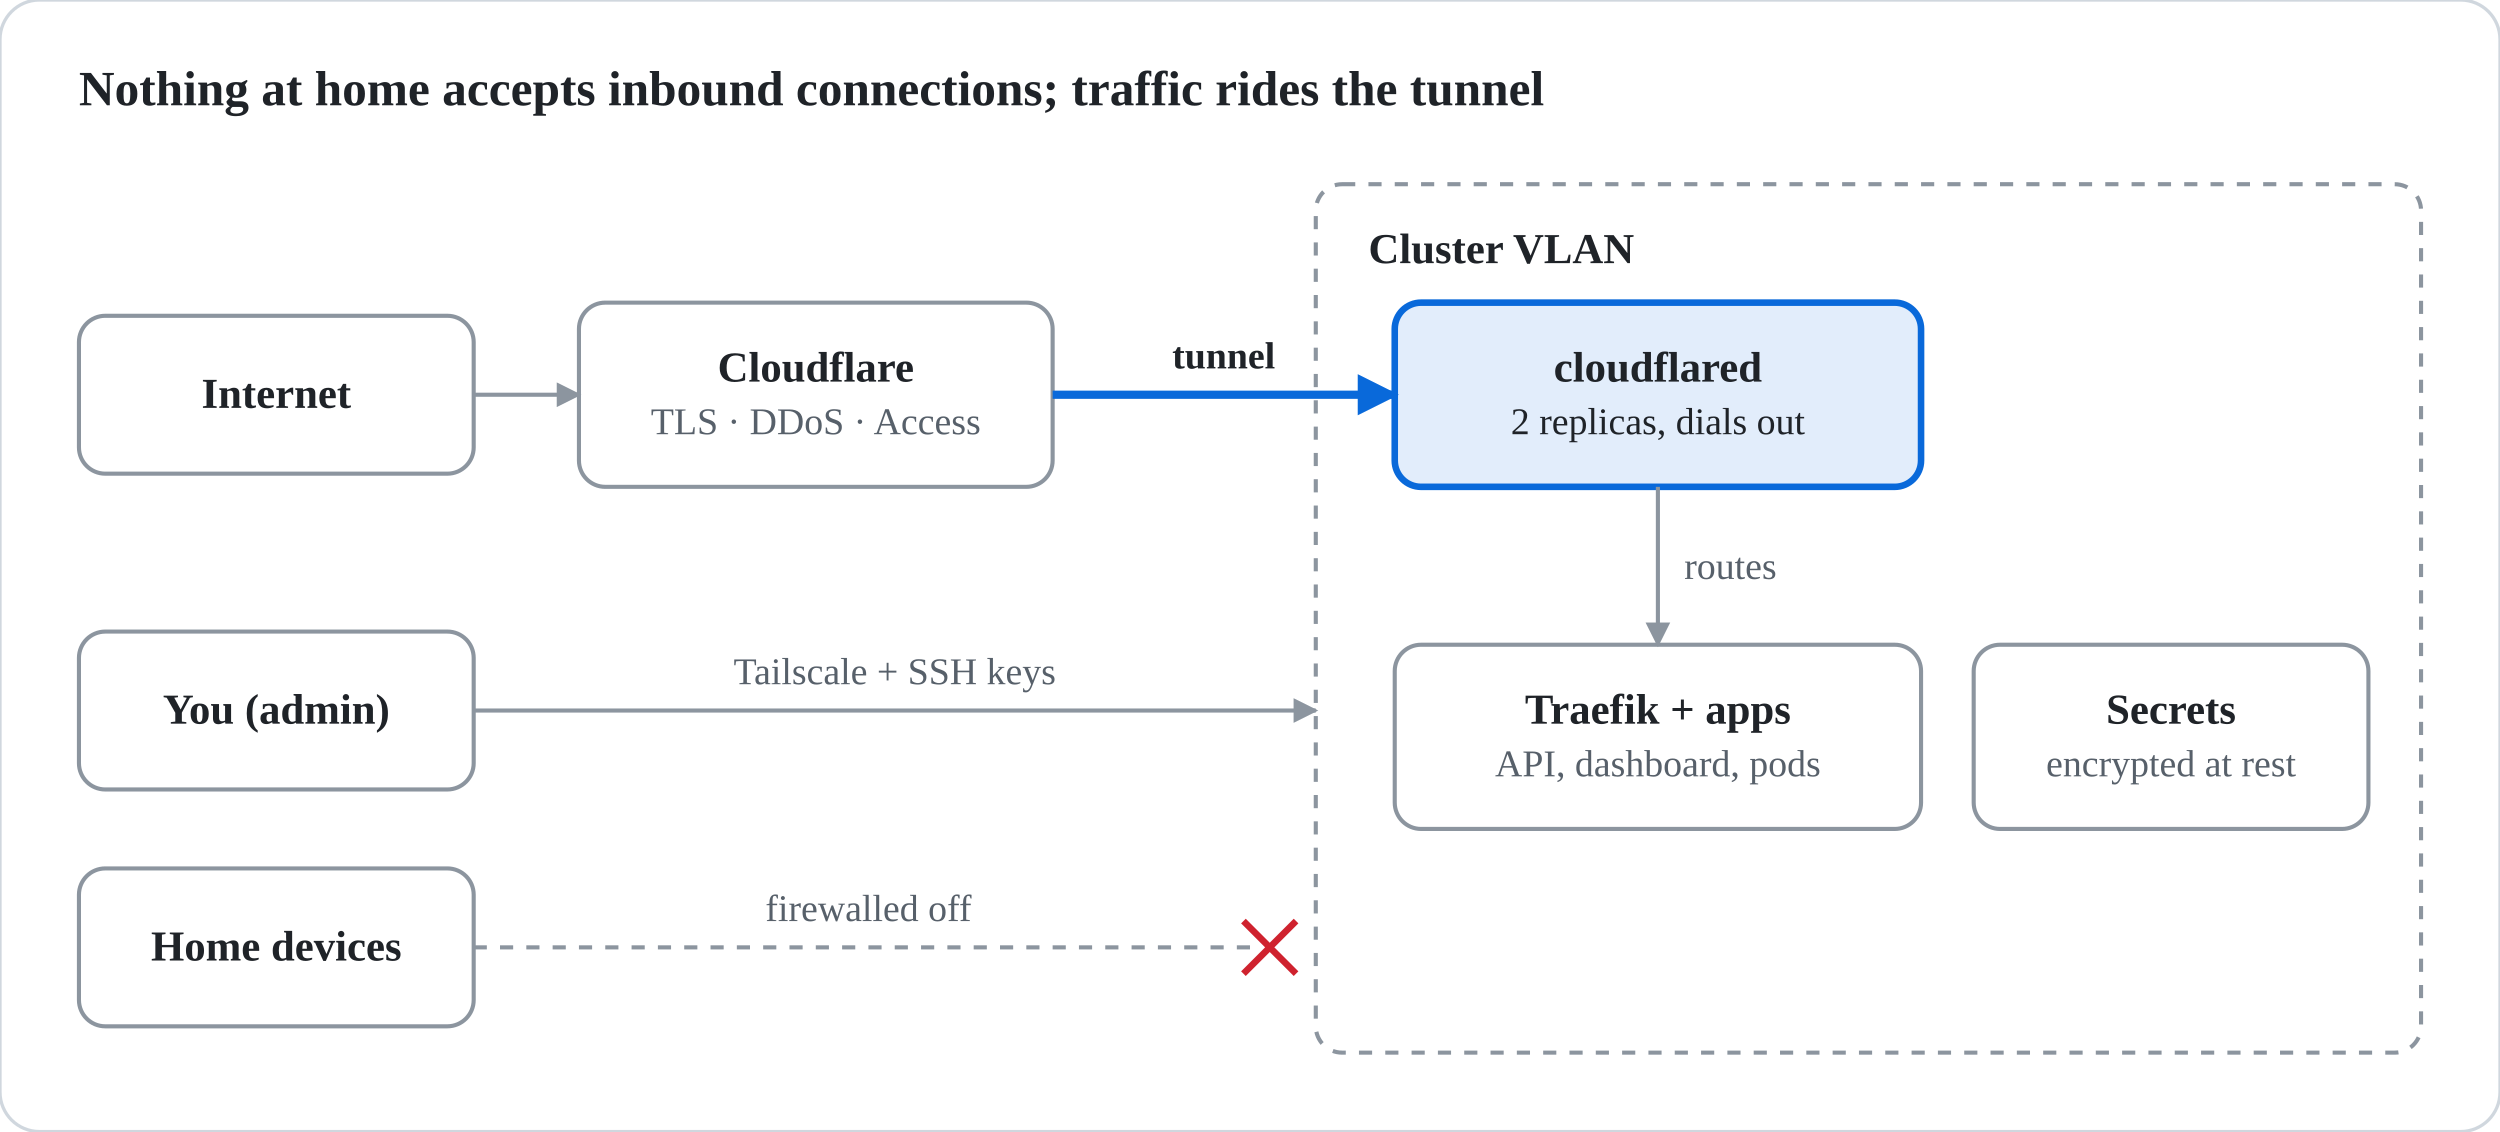
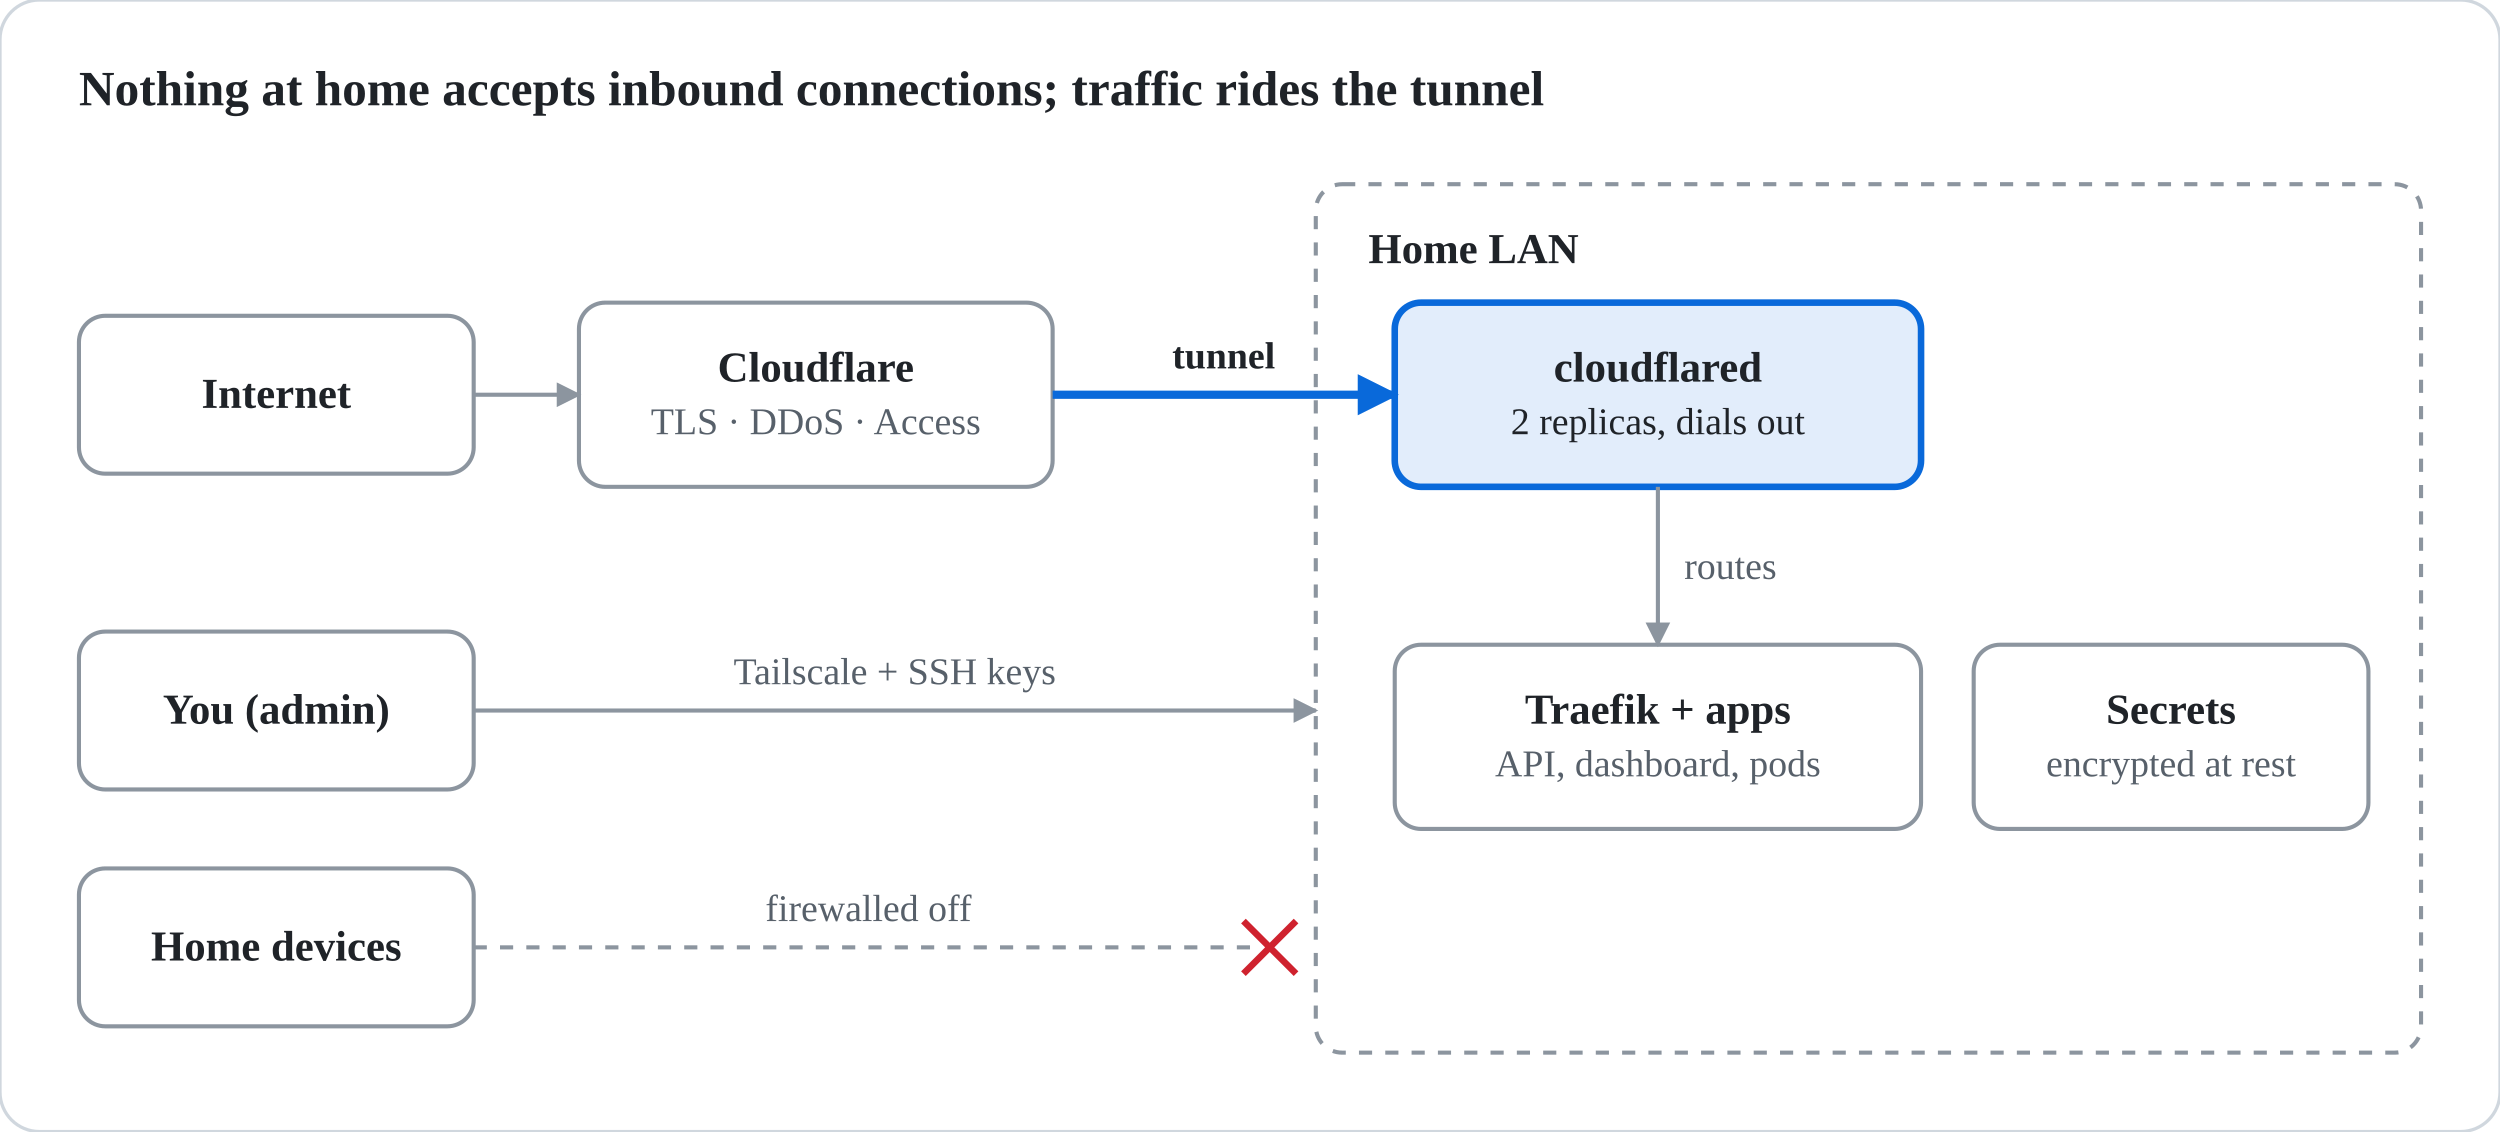
<svg xmlns="http://www.w3.org/2000/svg" viewBox="0 0 760 344" role="img" aria-label="Nothing at home accepts inbound connections; traffic rides the tunnel" font-size="13" width="100%" style="max-width:760px;font-family:var(--font-interface,-apple-system,BlinkMacSystemFont,'Segoe UI',Helvetica,Arial,sans-serif)">
  <rect x="0" y="0" width="760" height="344" rx="12" style="fill:var(--background-primary-alt,#ffffff);stroke:var(--background-modifier-border,#d0d7de);stroke-width:1" />
  <defs>
    <marker id="security-arrow" viewBox="0 0 10 10" refX="9" refY="5" markerWidth="6" markerHeight="6" orient="auto-start-reverse">
      <path d="M0 0L10 5L0 10z" style="fill:var(--text-faint,#8c959f)" />
    </marker>
    <marker id="security-accent" viewBox="0 0 10 10" refX="9" refY="5" markerWidth="5" markerHeight="5" orient="auto-start-reverse">
      <path d="M0 0L10 5L0 10z" style="fill:var(--interactive-accent,#0969da)" />
    </marker>
  </defs>
  <text x="24" y="32" style="fill:var(--text-normal,#1f2328)" text-anchor="start" font-size="15" font-weight="600">Nothing at home accepts inbound connections; traffic rides the tunnel</text>
  <rect x="400" y="56" width="336" height="264" rx="8" style="fill:none;stroke:var(--text-faint,#8c959f);stroke-width:1.25" stroke-dasharray="4 4" />
-   <text x="416" y="80" style="fill:var(--text-normal,#1f2328)" text-anchor="start" font-size="13" font-weight="600">Cluster VLAN</text>
+   <text x="416" y="80" style="fill:var(--text-normal,#1f2328)" text-anchor="start" font-size="13" font-weight="600">Home LAN</text>
  <rect x="24" y="96" width="120" height="48" rx="8" style="fill:none;stroke:var(--text-faint,#8c959f);stroke-width:1.25" />
  <text x="84.0" y="124.0" style="fill:var(--text-normal,#1f2328)" text-anchor="middle" font-weight="600">Internet</text>
  <rect x="176" y="92" width="144" height="56" rx="8" style="fill:none;stroke:var(--text-faint,#8c959f);stroke-width:1.25" />
  <text x="248.0" y="116" style="fill:var(--text-normal,#1f2328)" text-anchor="middle" font-weight="600">Cloudflare</text>
  <text x="248.0" y="132" style="fill:var(--text-muted,#57606a)" text-anchor="middle" font-size="11.5">TLS · DDoS · Access</text>
  <rect x="424" y="92" width="160" height="56" rx="8" style="fill:var(--interactive-accent,#0969da);fill-opacity:.12;stroke:var(--interactive-accent,#0969da);stroke-width:2" />
  <text x="504.0" y="116" style="fill:var(--text-normal,#1f2328)" text-anchor="middle" font-weight="600">cloudflared</text>
  <text x="504.0" y="132" style="fill:var(--text-normal,#1f2328)" text-anchor="middle" font-size="11.5">2 replicas, dials out</text>
  <rect x="424" y="196" width="160" height="56" rx="8" style="fill:none;stroke:var(--text-faint,#8c959f);stroke-width:1.25" />
  <text x="504.0" y="220" style="fill:var(--text-normal,#1f2328)" text-anchor="middle" font-weight="600">Traefik + apps</text>
  <text x="504.0" y="236" style="fill:var(--text-muted,#57606a)" text-anchor="middle" font-size="11.5">API, dashboard, pods</text>
  <rect x="600" y="196" width="120" height="56" rx="8" style="fill:none;stroke:var(--text-faint,#8c959f);stroke-width:1.25" />
  <text x="660.0" y="220" style="fill:var(--text-normal,#1f2328)" text-anchor="middle" font-weight="600">Secrets</text>
  <text x="660.0" y="236" style="fill:var(--text-muted,#57606a)" text-anchor="middle" font-size="11.5">encrypted at rest</text>
  <path d="M144 120H176" fill="none" style="stroke:var(--text-faint,#8c959f)" stroke-width="1.25" marker-end="url(#security-arrow)" />
  <path d="M320 120H424" fill="none" style="stroke:var(--interactive-accent,#0969da)" stroke-width="2.5" marker-end="url(#security-accent)" />
  <text x="372" y="112" style="fill:var(--text-normal,#1f2328)" text-anchor="middle" font-size="11.5" font-weight="600">tunnel</text>
  <path d="M504 148V196" fill="none" style="stroke:var(--text-faint,#8c959f)" stroke-width="1.25" marker-end="url(#security-arrow)" />
  <text x="512" y="176" style="fill:var(--text-muted,#57606a)" text-anchor="start" font-size="11.5">routes</text>
  <rect x="24" y="192" width="120" height="48" rx="8" style="fill:none;stroke:var(--text-faint,#8c959f);stroke-width:1.25" />
  <text x="84.0" y="220.0" style="fill:var(--text-normal,#1f2328)" text-anchor="middle" font-weight="600">You (admin)</text>
  <path d="M144 216H400" fill="none" style="stroke:var(--text-faint,#8c959f)" stroke-width="1.25" marker-end="url(#security-arrow)" />
  <text x="272" y="208" style="fill:var(--text-muted,#57606a)" text-anchor="middle" font-size="11.5">Tailscale + SSH keys</text>
  <rect x="24" y="264" width="120" height="48" rx="8" style="fill:none;stroke:var(--text-faint,#8c959f);stroke-width:1.25" />
  <text x="84.0" y="292.0" style="fill:var(--text-normal,#1f2328)" text-anchor="middle" font-weight="600">Home devices</text>
  <path d="M144 288H384" fill="none" style="stroke:var(--text-faint,#8c959f)" stroke-width="1.25" stroke-dasharray="4 4" />
  <path d="M378 280L394 296M394 280L378 296" fill="none" style="stroke:var(--text-error,#cf222e)" stroke-width="2" />
  <text x="264" y="280" style="fill:var(--text-muted,#57606a)" text-anchor="middle" font-size="11.5">firewalled off</text>
</svg>
